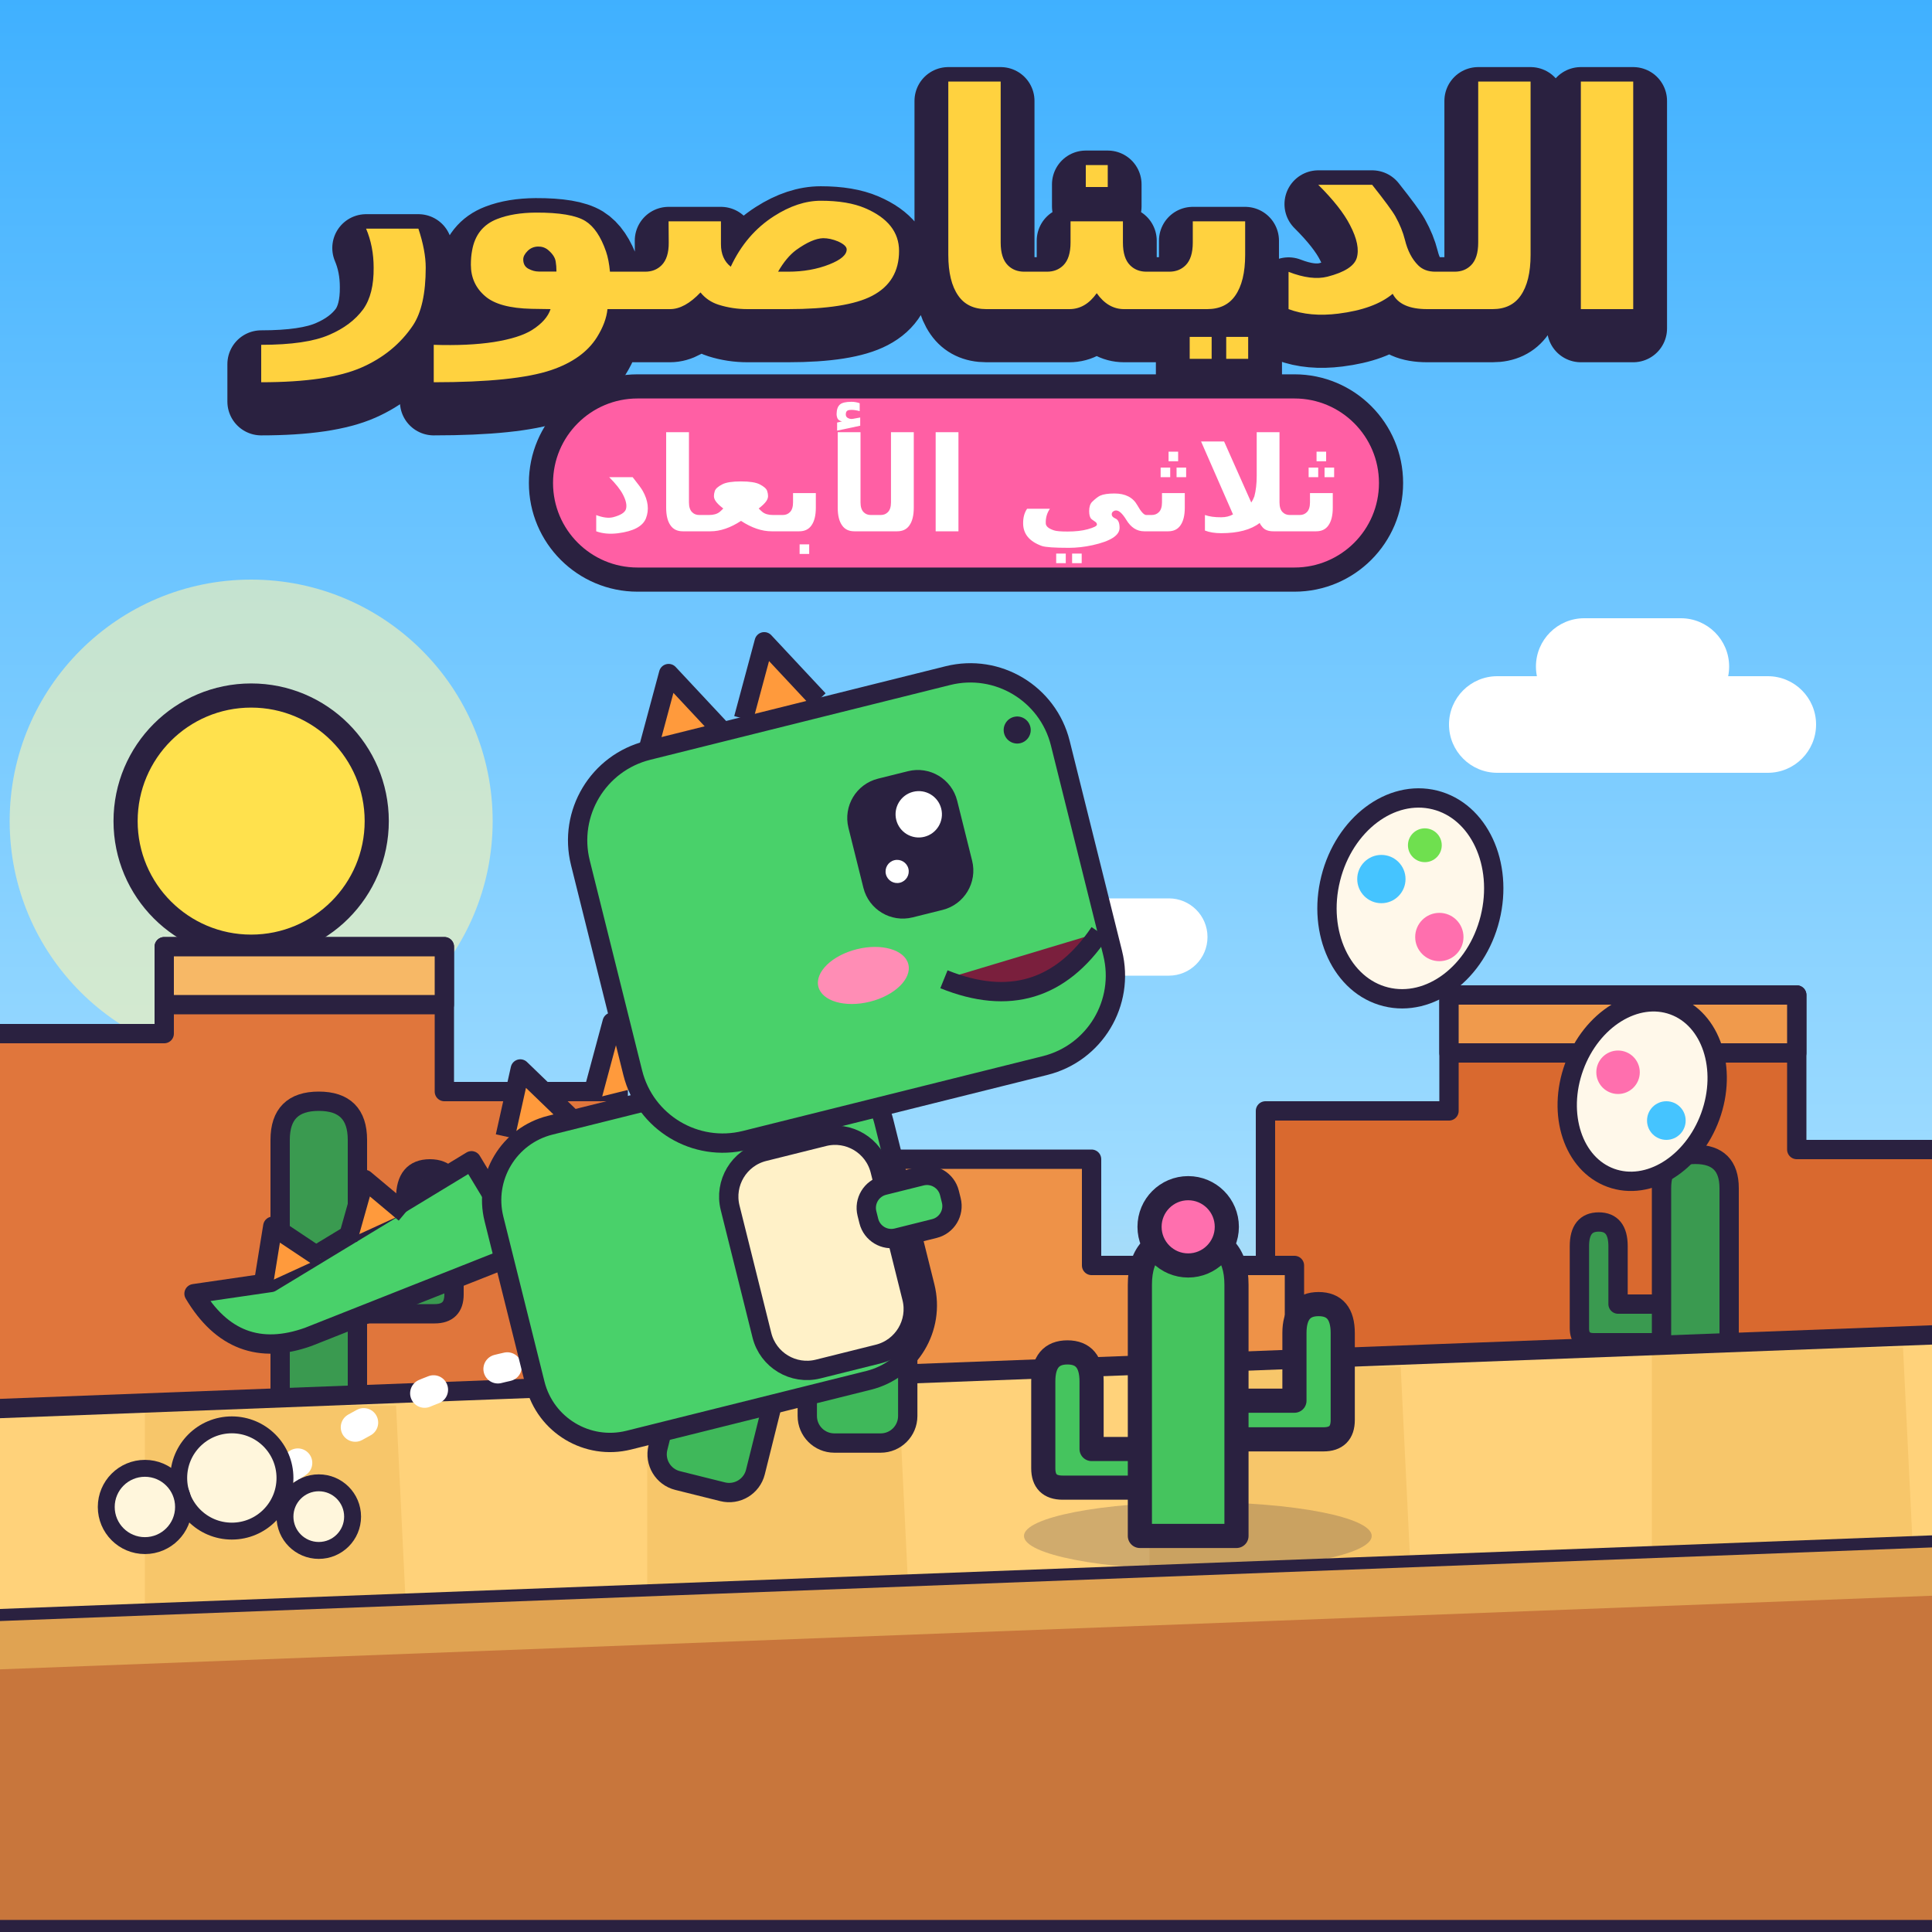
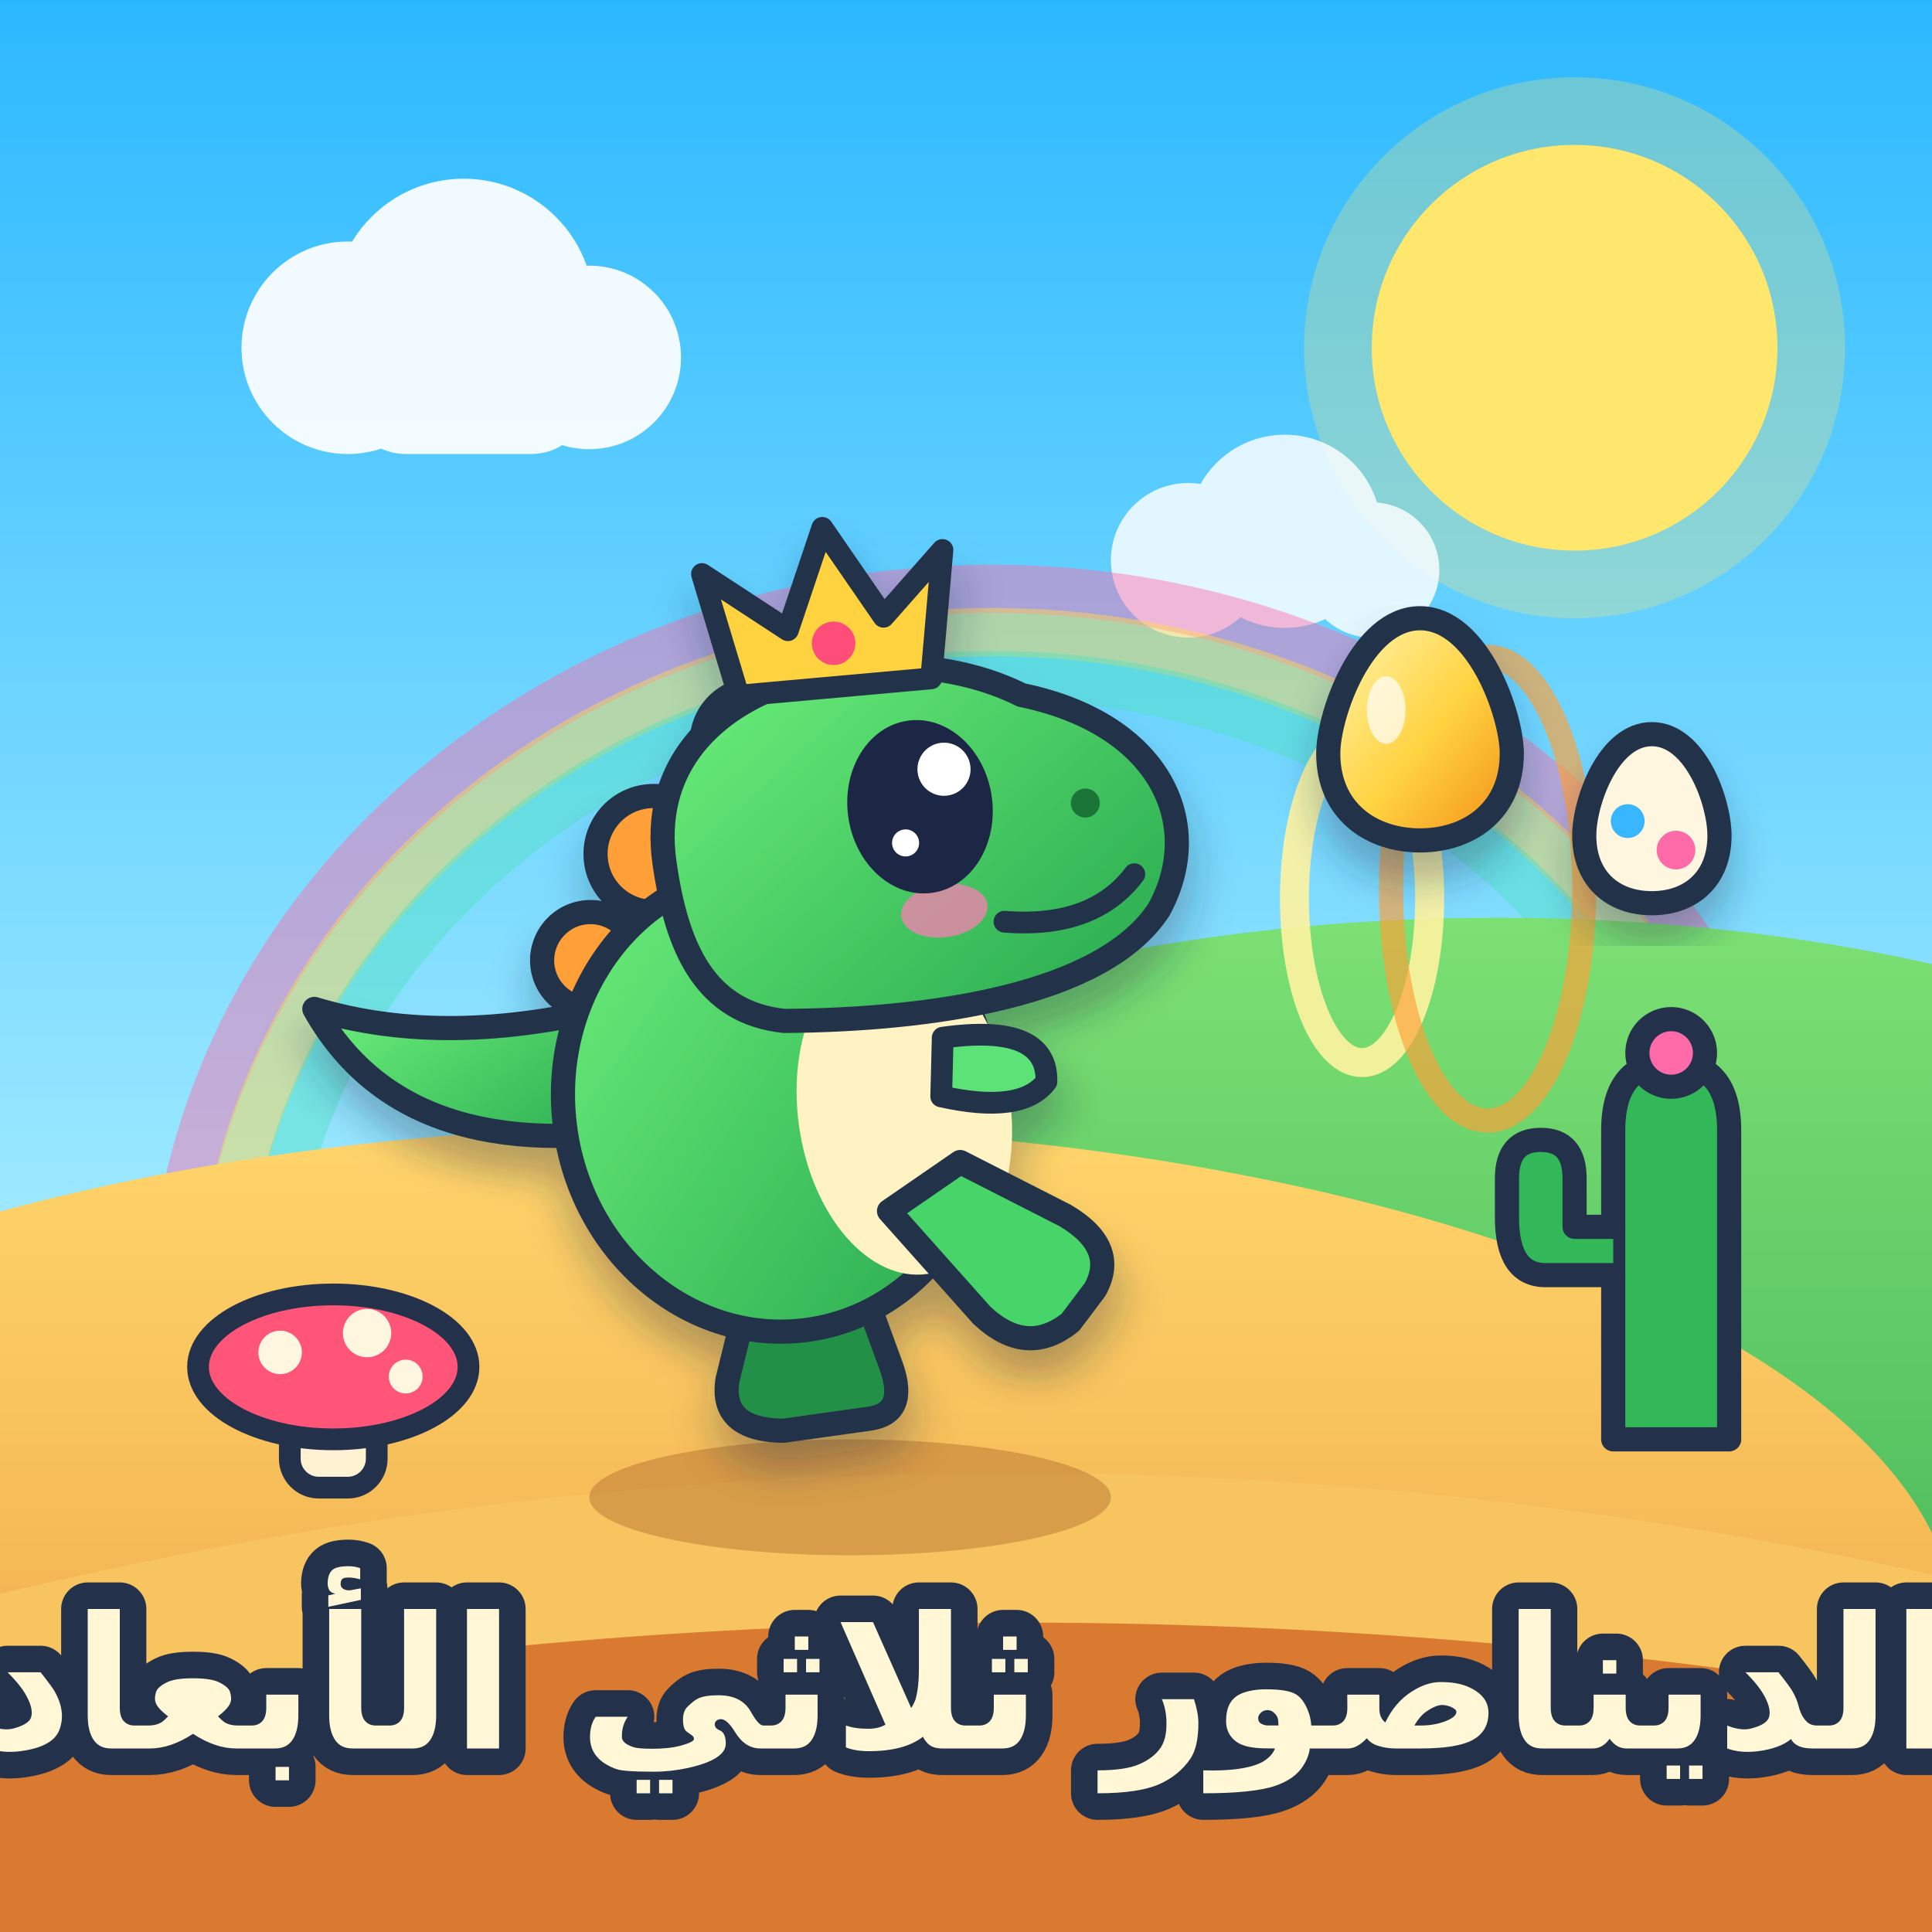
<svg xmlns="http://www.w3.org/2000/svg" viewBox="0 0 400 400" width="400" height="400">
  <defs>
-     <linearGradient id="s" x1="0" y1="0" x2="0" y2="1">
-       <stop offset="0" stop-color="#3fb0ff" />
-       <stop offset=".62" stop-color="#9fdcff" />
-       <stop offset="1" stop-color="#ffe3a6" />
+     <linearGradient id="sky" x1="0" y1="0" x2="0" y2="1">
+       <stop offset="0%" stop-color="#2bb8ff" />
+       <stop offset="62%" stop-color="#9be8ff" />
+       <stop offset="100%" stop-color="#fff0b8" />
    </linearGradient>
+     <linearGradient id="hillBack" x1="0" y1="0" x2="0" y2="1">
+       <stop offset="0%" stop-color="#7ce073" />
+       <stop offset="100%" stop-color="#35a853" />
+     </linearGradient>
+     <linearGradient id="hillFront" x1="0" y1="0" x2="0" y2="1">
+       <stop offset="0%" stop-color="#ffd56b" />
+       <stop offset="100%" stop-color="#e89438" />
+     </linearGradient>
+     <linearGradient id="dinoBody" x1="0" y1="0" x2="1" y2="1">
+       <stop offset="0%" stop-color="#6cf07a" />
+       <stop offset="100%" stop-color="#27a84f" />
+     </linearGradient>
+     <linearGradient id="eggGold" x1="0" y1="0" x2="1" y2="1">
+       <stop offset="0%" stop-color="#fff7b2" />
+       <stop offset="55%" stop-color="#ffd23f" />
+       <stop offset="100%" stop-color="#f28c18" />
+     </linearGradient>
+     <linearGradient id="roarGrad" x1="0" y1="0" x2="1" y2="0">
+       <stop offset="0%" stop-color="#ffe853" stop-opacity="0.9" />
+       <stop offset="100%" stop-color="#ff6b35" stop-opacity="0" />
+     </linearGradient>
+     <filter id="sh" x="-15%" y="-15%" width="130%" height="130%">
+       <feDropShadow dx="0" dy="6" stdDeviation="4" flood-color="#1c2747" flood-opacity="0.32" />
+     </filter>
  </defs>
-   <rect width="400" height="400" fill="url(#s)" />
-   <circle cx="52" cy="170" r="50" fill="#fff6b0" opacity=".6" />
-   <g fill="#fff">
-     <rect x="300" y="140" width="76" height="20" rx="10" />
-     <rect x="318" y="128" width="40" height="20" rx="10" />
-     <rect x="196" y="186" width="54" height="16" rx="8" />
+   <rect width="400" height="400" fill="url(#sky)" />
+   <circle cx="326" cy="72" r="42" fill="#ffe66d" />
+   <circle cx="326" cy="72" r="56" fill="#ffe66d" opacity="0.28" />
+   <g fill="#ffffff" opacity="0.92">
+     <circle cx="72" cy="72" r="22" />
+     <circle cx="96" cy="64" r="27" />
+     <circle cx="122" cy="74" r="19" />
+     <rect x="72" y="70" width="50" height="24" rx="12" />
  </g>
-   <g stroke="#2a2140" stroke-width="4" stroke-linejoin="round">
-     <circle cx="52" cy="170" r="26" fill="#ffe14d" stroke-width="5" />
-     <path d="M-6 300V214H34V196H92V226H128V300Z" fill="#e0763c" />
-     <path d="M34 196H92V208H34Z" fill="#f7b866" />
-     <path d="M262 300V230H300V206H372V238H406V300Z" fill="#d9692f" />
-     <path d="M300 206H372V218H300Z" fill="#f09a4c" />
-     <path d="M118 300V252H170V240H226V262H268V300Z" fill="#ee9248" />
-     <path d="M58 300V236q0-8 8-8t8 8v64ZM74 262h10v-14q0-6 5-6t5 6v20q0 4-4 4H74Z" fill="#3a9a50" />
-     <path d="M344 300V246q0-7 7-7t7 7v54ZM344 270h-9v-12q0-5-4-5t-4 5v17q0 3 3 3h14Z" fill="#3a9a50" />
+   <g fill="#ffffff" opacity="0.82">
+     <circle cx="246" cy="116" r="16" />
+     <circle cx="266" cy="110" r="20" />
+     <circle cx="284" cy="118" r="14" />
  </g>
-   <path d="M-10 292 410 276V400H-10Z" fill="#ffd27a" />
-   <path d="M30 291h52l2 41-54 1ZM134 287h52l2 41-54 1ZM238 283h52l2 41-54 1ZM342 279h52l2 41-54 1Z" fill="#f7c66a" />
-   <path d="M-10 336 410 320V400H-10Z" fill="#c8763c" stroke="#2a2140" stroke-width="5" />
-   <path d="M-10 336 410 320v10L-10 346Z" fill="#e0a352" />
-   <path d="M-10 292 410 276" stroke="#2a2140" stroke-width="4" />
-   <ellipse cx="248" cy="318" rx="36" ry="7" fill="#2a2140" opacity=".22" />
-   <g stroke="#2a2140" stroke-width="5" stroke-linejoin="round">
-     <path d="M236 318V266q0-10 10-10t10 10v52ZM256 290h12v-14q0-6 5-6t5 6v18q0 4-4 4H256ZM236 300h-10v-14q0-6-5-6t-5 6v18q0 4 4 4h16Z" fill="#45c45e" />
-     <circle cx="246" cy="254" r="8" fill="#ff6fae" />
-     <ellipse cx="292" cy="186" rx="17" ry="21" fill="#fff8ea" transform="rotate(14 292 186)" stroke-width="4" />
-     <ellipse cx="340" cy="226" rx="15" ry="19" fill="#fff8ea" transform="rotate(20 340 226)" stroke-width="4" />
+   <path d="M 38 250 A 170 155 0 0 1 372 246" fill="none" stroke="#ff6ba9" stroke-width="10" opacity="0.45" />
+   <path d="M 48 250 A 160 145 0 0 1 362 246" fill="none" stroke="#ffd84d" stroke-width="10" opacity="0.48" />
+   <path d="M 58 250 A 150 135 0 0 1 352 246" fill="none" stroke="#4fe3c1" stroke-width="10" opacity="0.45" />
+   <ellipse cx="310" cy="300" rx="220" ry="110" fill="url(#hillBack)" />
+   <ellipse cx="145" cy="338" rx="260" ry="105" fill="url(#hillFront)" />
+   <path d="M 0 330 Q 200 282 400 326 L 400 400 L 0 400 Z" fill="#f7c45f" />
+   <path d="M 0 356 Q 200 318 400 352 L 400 400 L 0 400 Z" fill="#d97a30" />
+   <g stroke="#24314a" stroke-width="5" stroke-linejoin="round" stroke-linecap="round">
+     <path d="M 334 298 L 334 234 Q 334 220 346 220 Q 358 220 358 234 L 358 298 Z" fill="#32b859" />
+     <path d="M 334 264 L 320 264 Q 312 264 312 252 L 312 244 Q 312 236 319 236 Q 326 236 326 244 L 326 254 L 334 254" fill="#32b859" />
+     <circle cx="346" cy="218" r="7" fill="#ff6ba9" />
  </g>
-   <circle cx="286" cy="182" r="5" fill="#45c4ff" />
-   <circle cx="298" cy="194" r="5" fill="#ff6fae" />
-   <circle cx="295" cy="175" r="3.5" fill="#6fe04f" />
-   <circle cx="335" cy="222" r="4.5" fill="#ff6fae" />
-   <circle cx="345" cy="232" r="4" fill="#45c4ff" />
-   <path d="M60 304q26-18 50-22" fill="none" stroke="#fff" stroke-width="6" stroke-linecap="round" stroke-dasharray="2 14" />
-   <g fill="#fff6dc" stroke="#2a2140" stroke-width="3.5">
-     <circle cx="48" cy="306" r="11" />
-     <circle cx="30" cy="312" r="8" />
-     <circle cx="66" cy="314" r="7" />
+   <g stroke="#24314a" stroke-width="4.5" stroke-linejoin="round">
+     <rect x="60" y="286" width="18" height="22" rx="6" fill="#fff2d2" />
+     <ellipse cx="69" cy="283" rx="28" ry="15" fill="#ff5578" />
+     <circle cx="58" cy="280" r="4.5" fill="#fff6e0" stroke="none" />
+     <circle cx="76" cy="276" r="5" fill="#fff6e0" stroke="none" />
+     <circle cx="84" cy="285" r="3.5" fill="#fff6e0" stroke="none" />
  </g>
-   <g transform="translate(150 252) scale(.8) rotate(-14)" stroke="#2a2140" stroke-width="5" stroke-linejoin="round" fill="#49d16a">
-     <path d="M-52-4-112 4q-20 2-26-18l20 2 58-18Z" />
-     <path d="M-120-12-114-26-104-15M-96-18-88-32-80-21M-50-34-42-50-32-34M-26-38-16-56-6-38M10-122 20-140 30-122M36-124 46-142 56-124" fill="#ff9a3c" />
-     <rect x="-20" y="36" width="26" height="34" rx="7" fill="#3fb85a" transform="rotate(28 -7 36)" />
-     <rect x="14" y="34" width="26" height="32" rx="7" fill="#3fb85a" transform="rotate(14 27 34)" />
-     <rect x="-58" y="-34" width="104" height="84" rx="20" />
-     <rect x="2" y="-14" width="40" height="58" rx="12" fill="#fff1c8" />
-     <rect x="36" y="2" width="22" height="14" rx="6" />
-     <rect x="-14" y="-122" width="128" height="104" rx="24" />
-     <rect x="58" y="-98" width="24" height="32" rx="8" fill="#2a2140" />
-     <path d="M70-46q22 16 42-2" fill="#7a1f3d" />
-     <g stroke="none">
-       <circle cx="74" cy="-89" r="6" fill="#fff" />
-       <circle cx="65" cy="-76" r="3" fill="#fff" />
-       <ellipse cx="50" cy="-52" rx="12" ry="7" fill="#ff8db5" />
-       <circle cx="104" cy="-104" r="3.5" fill="#2a2140" />
+   <ellipse cx="282" cy="186" rx="14" ry="34" fill="none" stroke="#fff3a0" stroke-width="6" opacity="0.9" />
+   <ellipse cx="308" cy="184" rx="20" ry="48" fill="none" stroke="#ff9f38" stroke-width="5" opacity="0.65" />
+   <g filter="url(#sh)" stroke="#24314a" stroke-width="5">
+     <path d="M 294 128 C 306 128 313 148 313 156 C 313 168 304 174 294 174 C 284 174 275 168 275 156 C 275 148 282 128 294 128 Z" fill="url(#eggGold)" />
+     <ellipse cx="287" cy="147" rx="4" ry="7" fill="#ffffff" opacity="0.7" stroke="none" />
+     <path d="M 342 152 C 351 152 356 166 356 173 C 356 182 350 187 342 187 C 334 187 328 182 328 173 C 328 166 333 152 342 152 Z" fill="#fff6df" />
+     <circle cx="337" cy="170" r="3.5" fill="#38b6ff" stroke="none" />
+     <circle cx="347" cy="176" r="4" fill="#ff6ba9" stroke="none" />
+   </g>
+   <ellipse cx="176" cy="310" rx="54" ry="12" fill="#9c541f" opacity="0.35" />
+   <g transform="translate(172, 208) rotate(-8)" filter="url(#sh)">
+     <g fill="#ff9f38" stroke="#24314a" stroke-width="5" stroke-linejoin="round">
+       <circle cx="-48" cy="-16" r="10" />
+       <circle cx="-32" cy="-36" r="12" />
+       <circle cx="-8" cy="-56" r="11" />
+       <circle cx="16" cy="-62" r="10" />
    </g>
+     <path d="M -20 44 L -32 74 Q -35 84 -22 86 L -4 86 Q 4 86 2 76 L -4 48 Z" fill="#239146" stroke="#24314a" stroke-width="5" stroke-linejoin="round" />
+     <path d="M -38 20 Q -92 22 -106 -14 Q -80 -2 -44 -6 Z" fill="url(#dinoBody)" stroke="#24314a" stroke-width="5" stroke-linejoin="round" />
+     <ellipse cx="-14" cy="18" rx="44" ry="48" fill="url(#dinoBody)" stroke="#24314a" stroke-width="5" />
+     <ellipse cx="12" cy="24" rx="22" ry="34" fill="#fff3c4" />
+     <path d="M 6 44 L 22 68 Q 30 78 40 72 L 46 66 Q 52 58 42 50 L 22 36 Z" fill="#46d468" stroke="#24314a" stroke-width="5" stroke-linejoin="round" />
+     <path d="M 22 10 Q 44 10 42 22 Q 36 28 20 22 Z" fill="#5ce378" stroke="#24314a" stroke-width="4.5" stroke-linejoin="round" />
+     <path d="M -30 -34 C -30 -72 22 -76 48 -58 C 76 -48 82 -26 70 -10 C 56 6 20 6 -10 2 C -26 -2 -30 -16 -30 -34 Z" fill="url(#dinoBody)" stroke="#24314a" stroke-width="5" stroke-linejoin="round" />
+     <path d="M 38 -12 Q 56 -8 66 -18" fill="none" stroke="#24314a" stroke-width="4.5" stroke-linecap="round" />
+     <ellipse cx="26" cy="-16" rx="9" ry="5.5" fill="#ff7db5" opacity="0.72" />
+     <circle cx="58" cy="-34" r="3" fill="#1e7538" />
+     <ellipse cx="24" cy="-38" rx="15" ry="18" fill="#1f2544" />
+     <circle cx="30" cy="-45" r="5.5" fill="#ffffff" />
+     <circle cx="20" cy="-31" r="2.8" fill="#ffffff" />
+     <path d="M -10 -66 L -14 -92 L 2 -78 L 12 -98 L 22 -78 L 36 -90 L 30 -64 Z" fill="#ffd23f" stroke="#24314a" stroke-width="4.5" stroke-linejoin="round" />
+     <circle cx="11" cy="-74" r="4.5" fill="#ff4d79" />
  </g>
-   <g font-family="Fredoka, 'Segoe UI', Tahoma, sans-serif" font-weight="700" text-anchor="middle" direction="rtl">
-     <text x="200" y="68" font-size="62" fill="#2a2140" stroke="#2a2140" stroke-width="14" stroke-linejoin="round">الديناصور</text>
-     <text x="200" y="64" font-size="62" fill="#ffd23f">الديناصور</text>
-     <rect x="112" y="80" width="176" height="40" rx="20" fill="#ff5fa4" stroke="#2a2140" stroke-width="5" />
-     <text x="200" y="110" font-size="27" fill="#fff">ثلاثي الأبعاد</text>
+   <g transform="translate(200, 362)">
+     <text x="0" y="0" text-anchor="middle" font-family="Fredoka, 'Baloo Bhaijaan 2', Tahoma, sans-serif" font-size="38" font-weight="800" fill="#24314a" stroke="#24314a" stroke-width="11" stroke-linejoin="round">الديناصور ثلاثي الأبعاد</text>
+     <text x="0" y="0" text-anchor="middle" font-family="Fredoka, 'Baloo Bhaijaan 2', Tahoma, sans-serif" font-size="38" font-weight="800" fill="#fff7d6">الديناصور ثلاثي الأبعاد</text>
  </g>
</svg>
